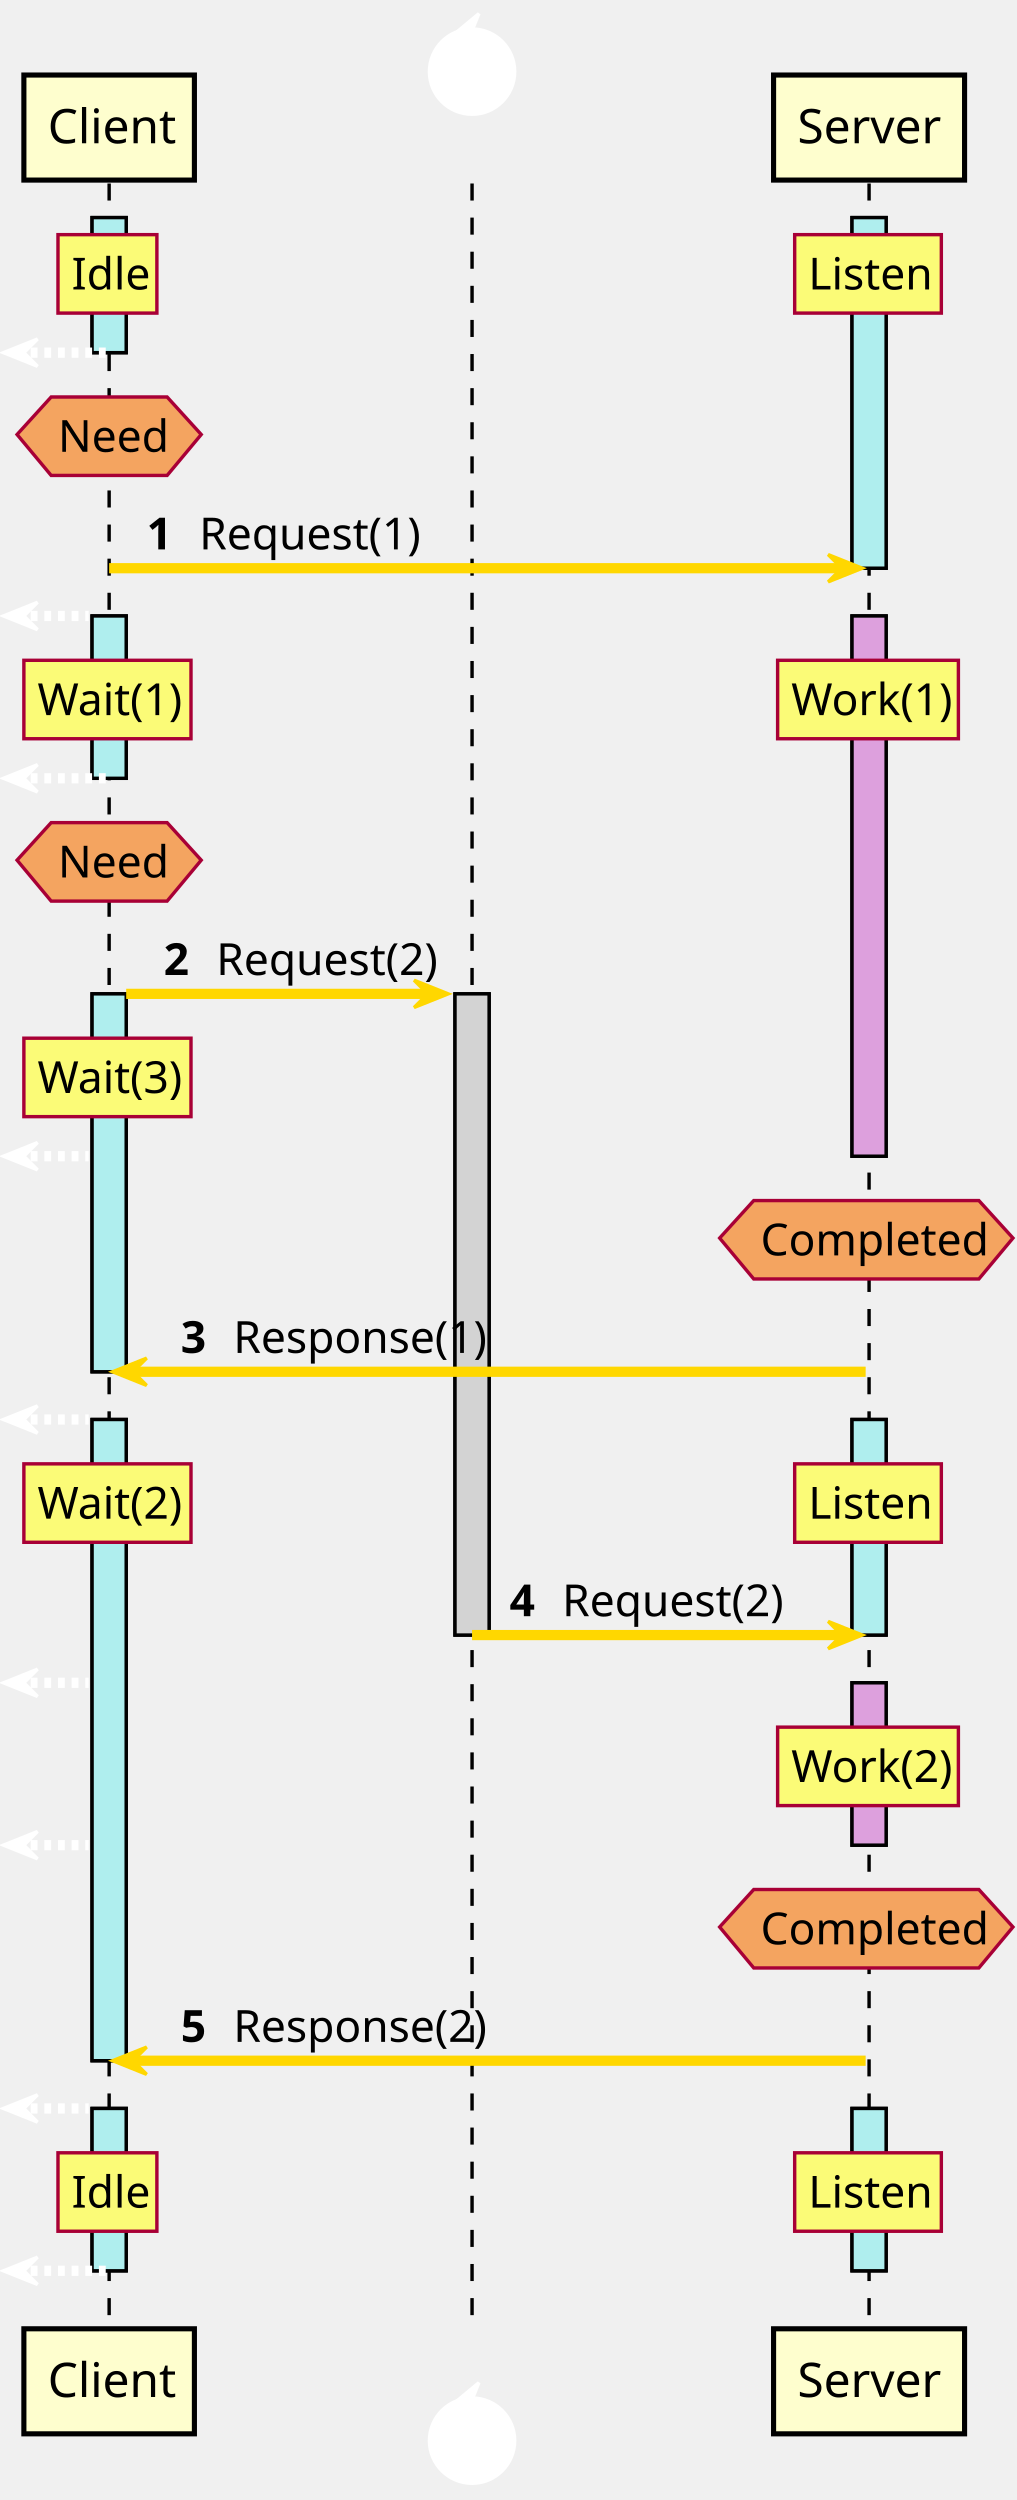
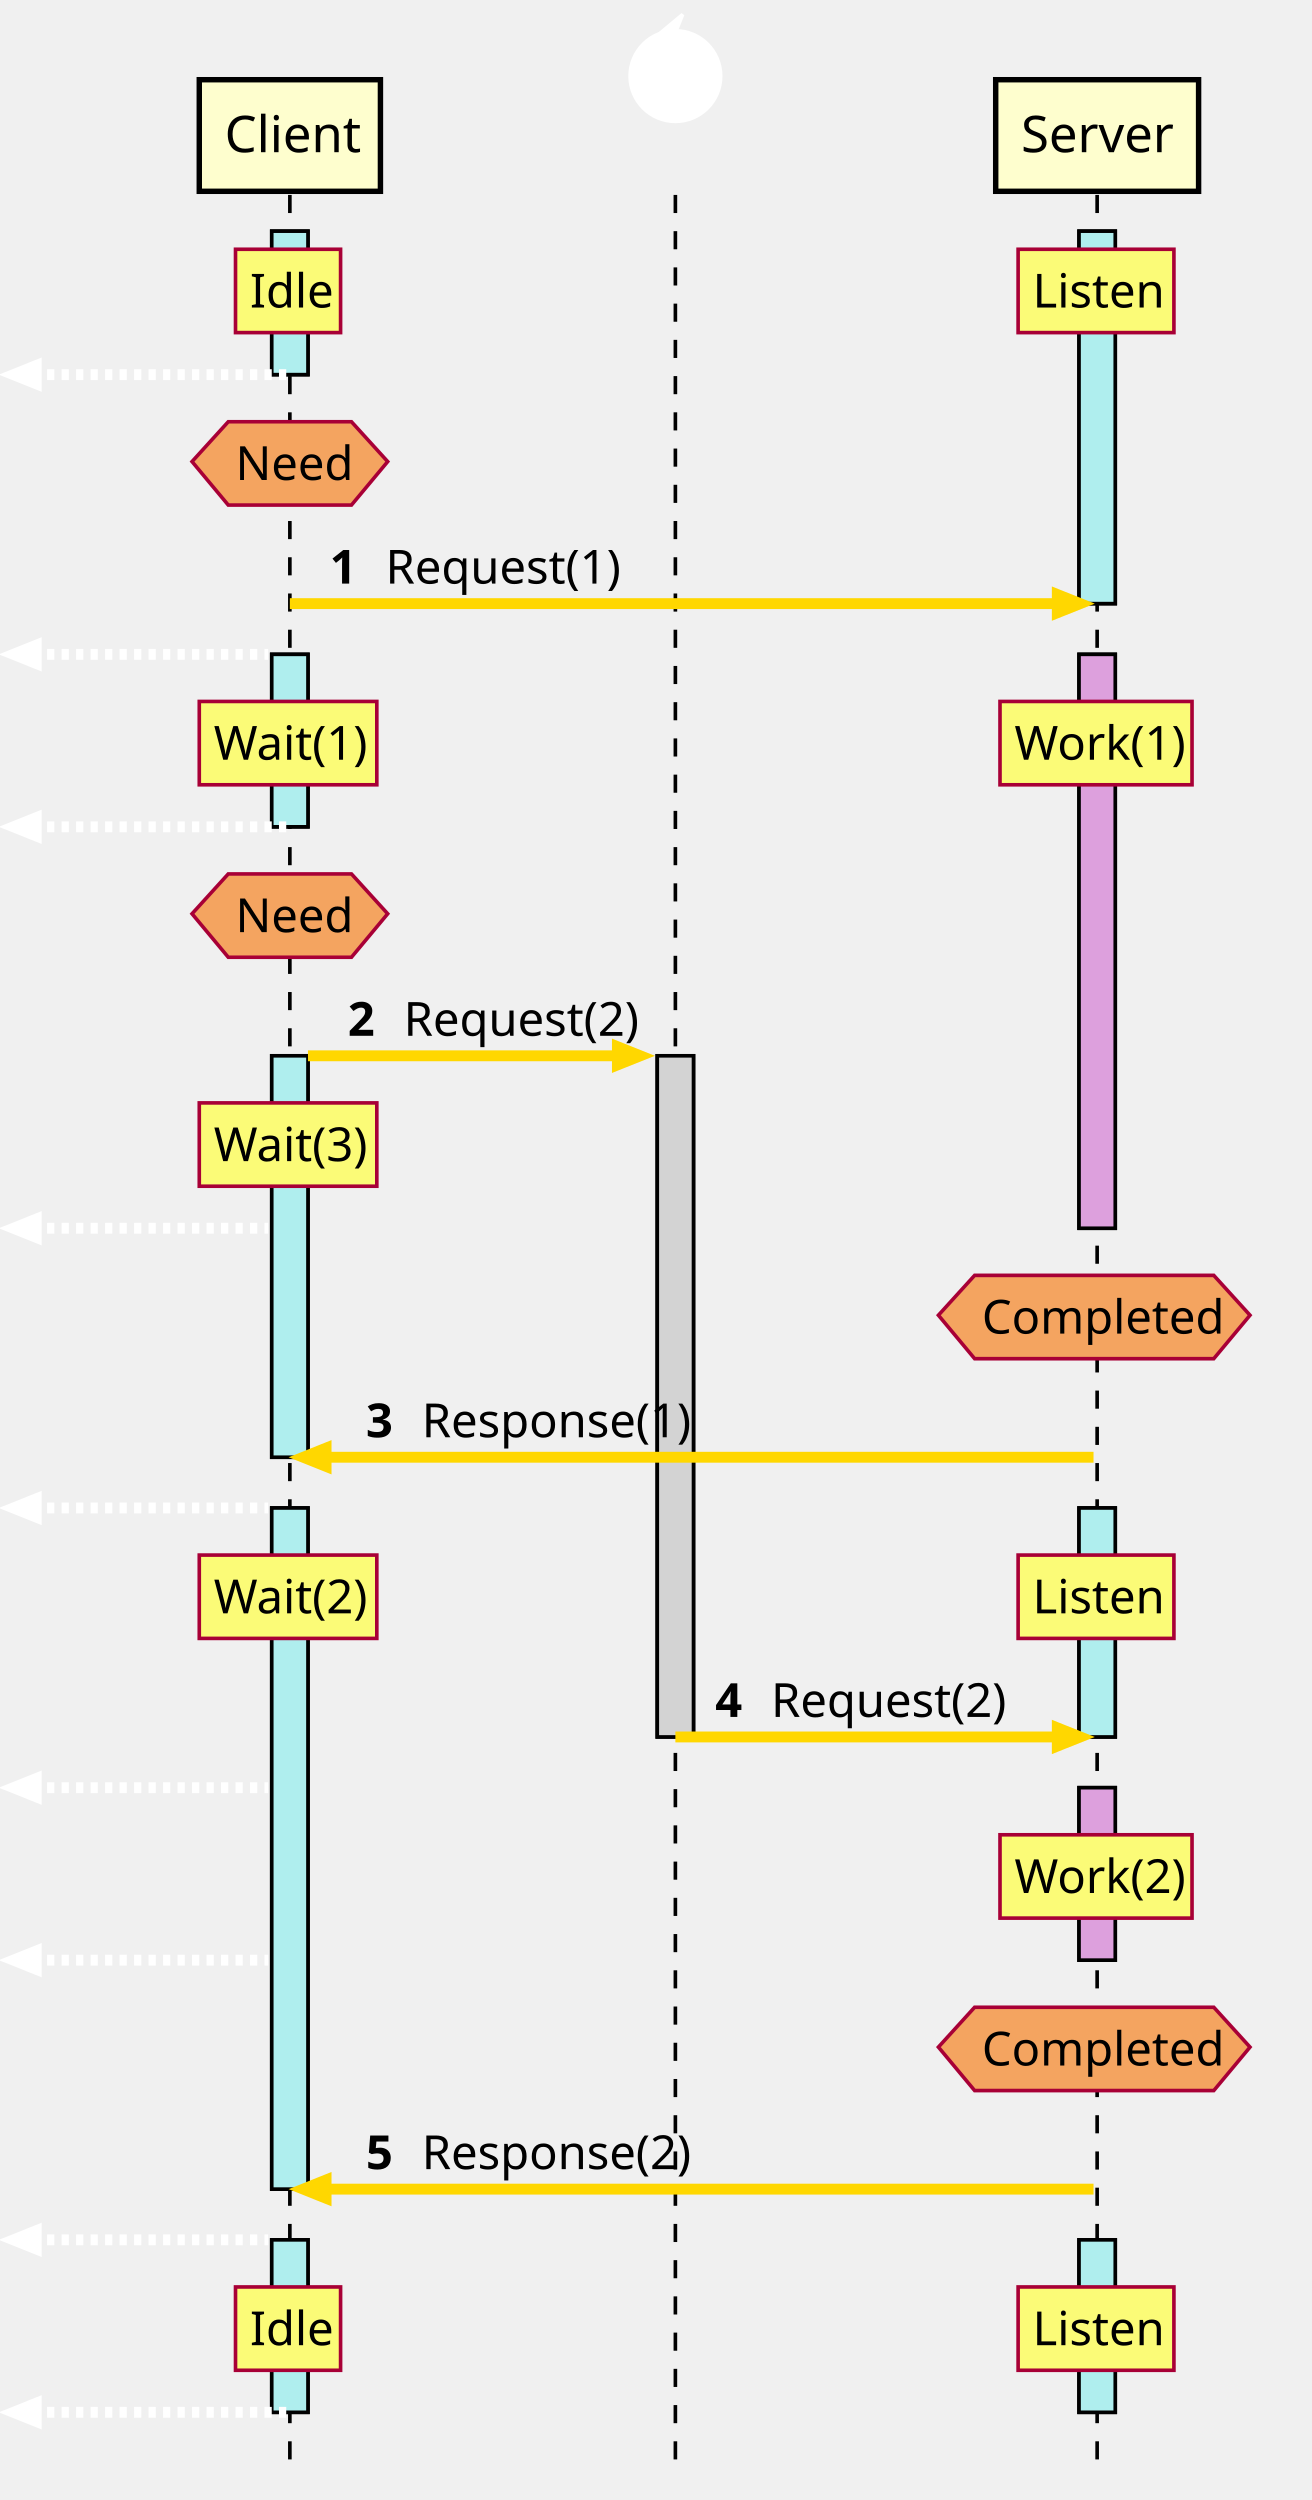
- <svg xmlns="http://www.w3.org/2000/svg" contentScriptType="application/ecmascript" contentStyleType="text/css" height="733px" preserveAspectRatio="none" style="width:298px;height:733px;" version="1.1" viewBox="0 0 298 733" width="298px" zoomAndPan="magnify">
+ <svg xmlns="http://www.w3.org/2000/svg" contentScriptType="application/ecmascript" contentStyleType="text/css" height="690px" preserveAspectRatio="none" style="width:362px;height:690px;" version="1.1" viewBox="0 0 362 690" width="362px" zoomAndPan="magnify">
  <defs />
  <g>
-     <rect fill="#AFEEEE" height="39.6" style="stroke:#000000;stroke-width:1.0;" width="10" x="27" y="63.8" />
-     <rect fill="#AFEEEE" height="47.6" style="stroke:#000000;stroke-width:1.0;" width="10" x="27" y="180.6" />
-     <rect fill="#AFEEEE" height="110.8" style="stroke:#000000;stroke-width:1.0;" width="10" x="27" y="291.4" />
-     <rect fill="#AFEEEE" height="188" style="stroke:#000000;stroke-width:1.0;" width="10" x="27" y="416.2" />
-     <rect fill="#AFEEEE" height="47.6" style="stroke:#000000;stroke-width:1.0;" width="10" x="27" y="618.2" />
-     <rect fill="#D3D3D3" height="188" style="stroke:#000000;stroke-width:1.0;" width="10" x="133.406" y="291.4" />
-     <rect fill="#AFEEEE" height="102.8" style="stroke:#000000;stroke-width:1.0;" width="10" x="249.812" y="63.8" />
-     <rect fill="#DDA0DD" height="158.4" style="stroke:#000000;stroke-width:1.0;" width="10" x="249.812" y="180.6" />
-     <rect fill="#AFEEEE" height="63.2" style="stroke:#000000;stroke-width:1.0;" width="10" x="249.812" y="416.2" />
-     <rect fill="#DDA0DD" height="47.6" style="stroke:#000000;stroke-width:1.0;" width="10" x="249.812" y="493.4" />
-     <rect fill="#AFEEEE" height="47.6" style="stroke:#000000;stroke-width:1.0;" width="10" x="249.812" y="618.2" />
-     <line style="stroke:#000000;stroke-width:1.0;stroke-dasharray:5.0,5.0;" x1="32" x2="32" y1="53.8" y2="683.8" />
-     <line style="stroke:#000000;stroke-width:1.0;stroke-dasharray:5.0,5.0;" x1="138.406" x2="138.406" y1="53.8" y2="683.8" />
-     <line style="stroke:#000000;stroke-width:1.0;stroke-dasharray:5.0,5.0;" x1="254.812" x2="254.812" y1="53.8" y2="683.8" />
-     <rect fill="#FEFECE" height="30.8" style="stroke:#000000;stroke-width:1.5;" width="50" x="7" y="22" />
-     <text fill="#000000" font-family="sans-serif" font-size="14" lengthAdjust="spacing" textLength="36" x="14" y="42.006">Client</text>
-     <rect fill="#FEFECE" height="30.8" style="stroke:#000000;stroke-width:1.5;" width="50" x="7" y="682.8" />
-     <text fill="#000000" font-family="sans-serif" font-size="14" lengthAdjust="spacing" textLength="36" x="14" y="702.806">Client</text>
-     <text fill="#000000" font-family="sans-serif" font-size="14" lengthAdjust="spacing" textLength="0" x="137.406" y="50.006" />
-     <ellipse cx="138.406" cy="21" fill="#FFFFFF" rx="12" ry="12" style="stroke:#FFFFFF;stroke-width:2.0;" />
-     <polygon fill="#FFFFFF" points="134.406,9,140.406,4,138.406,9,140.406,14,134.406,9" style="stroke:#FFFFFF;stroke-width:1.0;" />
-     <text fill="#000000" font-family="sans-serif" font-size="14" lengthAdjust="spacing" textLength="0" x="137.406" y="695.806" />
-     <ellipse cx="138.406" cy="715.6" fill="#FFFFFF" rx="12" ry="12" style="stroke:#FFFFFF;stroke-width:2.0;" />
-     <polygon fill="#FFFFFF" points="134.406,703.6,140.406,698.6,138.406,703.6,140.406,708.6,134.406,703.6" style="stroke:#FFFFFF;stroke-width:1.0;" />
-     <rect fill="#FEFECE" height="30.8" style="stroke:#000000;stroke-width:1.5;" width="56" x="226.812" y="22" />
-     <text fill="#000000" font-family="sans-serif" font-size="14" lengthAdjust="spacing" textLength="42" x="233.812" y="42.006">Server</text>
-     <rect fill="#FEFECE" height="30.8" style="stroke:#000000;stroke-width:1.5;" width="56" x="226.812" y="682.8" />
-     <text fill="#000000" font-family="sans-serif" font-size="14" lengthAdjust="spacing" textLength="42" x="233.812" y="702.806">Server</text>
-     <rect fill="#AFEEEE" height="39.6" style="stroke:#000000;stroke-width:1.0;" width="10" x="27" y="63.8" />
-     <rect fill="#AFEEEE" height="47.6" style="stroke:#000000;stroke-width:1.0;" width="10" x="27" y="180.6" />
-     <rect fill="#AFEEEE" height="110.8" style="stroke:#000000;stroke-width:1.0;" width="10" x="27" y="291.4" />
-     <rect fill="#AFEEEE" height="188" style="stroke:#000000;stroke-width:1.0;" width="10" x="27" y="416.2" />
-     <rect fill="#AFEEEE" height="47.6" style="stroke:#000000;stroke-width:1.0;" width="10" x="27" y="618.2" />
-     <rect fill="#D3D3D3" height="188" style="stroke:#000000;stroke-width:1.0;" width="10" x="133.406" y="291.4" />
-     <rect fill="#AFEEEE" height="102.8" style="stroke:#000000;stroke-width:1.0;" width="10" x="249.812" y="63.8" />
-     <rect fill="#DDA0DD" height="158.4" style="stroke:#000000;stroke-width:1.0;" width="10" x="249.812" y="180.6" />
-     <rect fill="#AFEEEE" height="63.2" style="stroke:#000000;stroke-width:1.0;" width="10" x="249.812" y="416.2" />
-     <rect fill="#DDA0DD" height="47.6" style="stroke:#000000;stroke-width:1.0;" width="10" x="249.812" y="493.4" />
-     <rect fill="#AFEEEE" height="47.6" style="stroke:#000000;stroke-width:1.0;" width="10" x="249.812" y="618.2" />
-     <rect fill="#FBFB77" height="23" style="stroke:#A80036;stroke-width:1.0;" width="29" x="17" y="68.8" />
-     <text fill="#000000" font-family="sans-serif" font-size="13" lengthAdjust="spacing" textLength="21" x="21" y="84.877">Idle</text>
-     <rect fill="#FBFB77" height="23" style="stroke:#A80036;stroke-width:1.0;" width="43" x="233" y="68.8" />
-     <text fill="#000000" font-family="sans-serif" font-size="13" lengthAdjust="spacing" textLength="35" x="237" y="84.877">Listen</text>
-     <polygon fill="#FFFFFF" points="11,99.4,1,103.4,11,107.4,7,103.4" style="stroke:#FFFFFF;stroke-width:1.0;" />
-     <line style="stroke:#FFFFFF;stroke-width:3.0;stroke-dasharray:2.0,2.0;" x1="5" x2="31" y1="103.4" y2="103.4" />
-     <polygon fill="#F4A460" points="15,116.4,49,116.4,59,127.4,49,139.4,15,139.4,5,127.4,15,116.4" style="stroke:#A80036;stroke-width:1.0;" />
-     <text fill="#000000" font-family="sans-serif" font-size="13" lengthAdjust="spacing" textLength="30" x="17" y="132.477">Need</text>
-     <polygon fill="#FFD700" points="242.812,162.6,252.812,166.6,242.812,170.6,246.812,166.6" style="stroke:#FFD700;stroke-width:1.0;" />
-     <line style="stroke:#FFD700;stroke-width:3.0;" x1="32" x2="248.812" y1="166.6" y2="166.6" />
-     <text fill="#000000" font-family="sans-serif" font-size="13" lengthAdjust="spacing" textLength="0" x="43" y="161.077" />
-     <text fill="#000000" font-family="sans-serif" font-size="13" font-weight="bold" lengthAdjust="spacing" textLength="7.406" x="43" y="161.077">1</text>
-     <text fill="#000000" font-family="sans-serif" font-size="13" lengthAdjust="spacing" textLength="0" x="54.406" y="161.077" />
-     <text fill="#000000" font-family="sans-serif" font-size="13" lengthAdjust="spacing" textLength="63" x="58.406" y="161.077">Request(1)</text>
-     <polygon fill="#FFFFFF" points="11,176.6,1,180.6,11,184.6,7,180.6" style="stroke:#FFFFFF;stroke-width:1.0;" />
-     <line style="stroke:#FFFFFF;stroke-width:3.0;stroke-dasharray:2.0,2.0;" x1="5" x2="26" y1="180.6" y2="180.6" />
-     <rect fill="#FBFB77" height="23" style="stroke:#A80036;stroke-width:1.0;" width="49" x="7" y="193.6" />
-     <text fill="#000000" font-family="sans-serif" font-size="13" lengthAdjust="spacing" textLength="41" x="11" y="209.677">Wait(1)</text>
-     <rect fill="#FBFB77" height="23" style="stroke:#A80036;stroke-width:1.0;" width="53" x="228" y="193.6" />
-     <text fill="#000000" font-family="sans-serif" font-size="13" lengthAdjust="spacing" textLength="45" x="232" y="209.677">Work(1)</text>
-     <polygon fill="#FFFFFF" points="11,224.2,1,228.2,11,232.2,7,228.2" style="stroke:#FFFFFF;stroke-width:1.0;" />
-     <line style="stroke:#FFFFFF;stroke-width:3.0;stroke-dasharray:2.0,2.0;" x1="5" x2="31" y1="228.2" y2="228.2" />
-     <polygon fill="#F4A460" points="15,241.2,49,241.2,59,252.2,49,264.2,15,264.2,5,252.2,15,241.2" style="stroke:#A80036;stroke-width:1.0;" />
-     <text fill="#000000" font-family="sans-serif" font-size="13" lengthAdjust="spacing" textLength="30" x="17" y="257.277">Need</text>
-     <polygon fill="#FFD700" points="121.406,287.4,131.406,291.4,121.406,295.4,125.406,291.4" style="stroke:#FFD700;stroke-width:1.0;" />
-     <line style="stroke:#FFD700;stroke-width:3.0;" x1="37" x2="127.406" y1="291.4" y2="291.4" />
-     <text fill="#000000" font-family="sans-serif" font-size="13" lengthAdjust="spacing" textLength="0" x="48" y="285.877" />
-     <text fill="#000000" font-family="sans-serif" font-size="13" font-weight="bold" lengthAdjust="spacing" textLength="7.406" x="48" y="285.877">2</text>
-     <text fill="#000000" font-family="sans-serif" font-size="13" lengthAdjust="spacing" textLength="0" x="59.406" y="285.877" />
-     <text fill="#000000" font-family="sans-serif" font-size="13" lengthAdjust="spacing" textLength="63" x="63.406" y="285.877">Request(2)</text>
-     <rect fill="#FBFB77" height="23" style="stroke:#A80036;stroke-width:1.0;" width="49" x="7" y="304.4" />
-     <text fill="#000000" font-family="sans-serif" font-size="13" lengthAdjust="spacing" textLength="41" x="11" y="320.477">Wait(3)</text>
-     <polygon fill="#FFFFFF" points="11,335,1,339,11,343,7,339" style="stroke:#FFFFFF;stroke-width:1.0;" />
-     <line style="stroke:#FFFFFF;stroke-width:3.0;stroke-dasharray:2.0,2.0;" x1="5" x2="26" y1="339" y2="339" />
-     <polygon fill="#F4A460" points="221,352,287,352,297,363,287,375,221,375,211,363,221,352" style="stroke:#A80036;stroke-width:1.0;" />
-     <text fill="#000000" font-family="sans-serif" font-size="13" lengthAdjust="spacing" textLength="62" x="223" y="368.077">Completed</text>
-     <polygon fill="#FFD700" points="43,398.2,33,402.2,43,406.2,39,402.2" style="stroke:#FFD700;stroke-width:1.0;" />
-     <line style="stroke:#FFD700;stroke-width:3.0;" x1="37" x2="253.812" y1="402.2" y2="402.2" />
-     <text fill="#000000" font-family="sans-serif" font-size="13" lengthAdjust="spacing" textLength="0" x="53" y="396.677" />
-     <text fill="#000000" font-family="sans-serif" font-size="13" font-weight="bold" lengthAdjust="spacing" textLength="7.406" x="53" y="396.677">3</text>
-     <text fill="#000000" font-family="sans-serif" font-size="13" lengthAdjust="spacing" textLength="0" x="64.406" y="396.677" />
-     <text fill="#000000" font-family="sans-serif" font-size="13" lengthAdjust="spacing" textLength="73" x="68.406" y="396.677">Response(1)</text>
-     <polygon fill="#FFFFFF" points="11,412.2,1,416.2,11,420.2,7,416.2" style="stroke:#FFFFFF;stroke-width:1.0;" />
-     <line style="stroke:#FFFFFF;stroke-width:3.0;stroke-dasharray:2.0,2.0;" x1="5" x2="26" y1="416.2" y2="416.2" />
-     <rect fill="#FBFB77" height="23" style="stroke:#A80036;stroke-width:1.0;" width="43" x="233" y="429.2" />
-     <text fill="#000000" font-family="sans-serif" font-size="13" lengthAdjust="spacing" textLength="35" x="237" y="445.277">Listen</text>
-     <rect fill="#FBFB77" height="23" style="stroke:#A80036;stroke-width:1.0;" width="49" x="7" y="429.2" />
-     <text fill="#000000" font-family="sans-serif" font-size="13" lengthAdjust="spacing" textLength="41" x="11" y="445.277">Wait(2)</text>
-     <polygon fill="#FFD700" points="242.812,475.4,252.812,479.4,242.812,483.4,246.812,479.4" style="stroke:#FFD700;stroke-width:1.0;" />
-     <line style="stroke:#FFD700;stroke-width:3.0;" x1="138.406" x2="248.812" y1="479.4" y2="479.4" />
-     <text fill="#000000" font-family="sans-serif" font-size="13" lengthAdjust="spacing" textLength="0" x="149.406" y="473.877" />
-     <text fill="#000000" font-family="sans-serif" font-size="13" font-weight="bold" lengthAdjust="spacing" textLength="7.406" x="149.406" y="473.877">4</text>
-     <text fill="#000000" font-family="sans-serif" font-size="13" lengthAdjust="spacing" textLength="0" x="160.812" y="473.877" />
-     <text fill="#000000" font-family="sans-serif" font-size="13" lengthAdjust="spacing" textLength="63" x="164.812" y="473.877">Request(2)</text>
-     <polygon fill="#FFFFFF" points="11,489.4,1,493.4,11,497.4,7,493.4" style="stroke:#FFFFFF;stroke-width:1.0;" />
-     <line style="stroke:#FFFFFF;stroke-width:3.0;stroke-dasharray:2.0,2.0;" x1="5" x2="26" y1="493.4" y2="493.4" />
-     <rect fill="#FBFB77" height="23" style="stroke:#A80036;stroke-width:1.0;" width="53" x="228" y="506.4" />
-     <text fill="#000000" font-family="sans-serif" font-size="13" lengthAdjust="spacing" textLength="45" x="232" y="522.477">Work(2)</text>
-     <polygon fill="#FFFFFF" points="11,537,1,541,11,545,7,541" style="stroke:#FFFFFF;stroke-width:1.0;" />
-     <line style="stroke:#FFFFFF;stroke-width:3.0;stroke-dasharray:2.0,2.0;" x1="5" x2="26" y1="541" y2="541" />
-     <polygon fill="#F4A460" points="221,554,287,554,297,565,287,577,221,577,211,565,221,554" style="stroke:#A80036;stroke-width:1.0;" />
-     <text fill="#000000" font-family="sans-serif" font-size="13" lengthAdjust="spacing" textLength="62" x="223" y="570.077">Completed</text>
-     <polygon fill="#FFD700" points="43,600.2,33,604.2,43,608.2,39,604.2" style="stroke:#FFD700;stroke-width:1.0;" />
-     <line style="stroke:#FFD700;stroke-width:3.0;" x1="37" x2="253.812" y1="604.2" y2="604.2" />
-     <text fill="#000000" font-family="sans-serif" font-size="13" lengthAdjust="spacing" textLength="0" x="53" y="598.677" />
-     <text fill="#000000" font-family="sans-serif" font-size="13" font-weight="bold" lengthAdjust="spacing" textLength="7.406" x="53" y="598.677">5</text>
-     <text fill="#000000" font-family="sans-serif" font-size="13" lengthAdjust="spacing" textLength="0" x="64.406" y="598.677" />
-     <text fill="#000000" font-family="sans-serif" font-size="13" lengthAdjust="spacing" textLength="73" x="68.406" y="598.677">Response(2)</text>
-     <polygon fill="#FFFFFF" points="11,614.2,1,618.2,11,622.2,7,618.2" style="stroke:#FFFFFF;stroke-width:1.0;" />
-     <line style="stroke:#FFFFFF;stroke-width:3.0;stroke-dasharray:2.0,2.0;" x1="5" x2="26" y1="618.2" y2="618.2" />
-     <rect fill="#FBFB77" height="23" style="stroke:#A80036;stroke-width:1.0;" width="29" x="17" y="631.2" />
-     <text fill="#000000" font-family="sans-serif" font-size="13" lengthAdjust="spacing" textLength="21" x="21" y="647.277">Idle</text>
-     <rect fill="#FBFB77" height="23" style="stroke:#A80036;stroke-width:1.0;" width="43" x="233" y="631.2" />
-     <text fill="#000000" font-family="sans-serif" font-size="13" lengthAdjust="spacing" textLength="35" x="237" y="647.277">Listen</text>
-     <polygon fill="#FFFFFF" points="11,661.8,1,665.8,11,669.8,7,665.8" style="stroke:#FFFFFF;stroke-width:1.0;" />
-     <line style="stroke:#FFFFFF;stroke-width:3.0;stroke-dasharray:2.0,2.0;" x1="5" x2="31" y1="665.8" y2="665.8" />
+     <rect fill="#AFEEEE" height="39.6" style="stroke:#000000;stroke-width:1.0;" width="10" x="75" y="63.8" />
+     <rect fill="#AFEEEE" height="47.6" style="stroke:#000000;stroke-width:1.0;" width="10" x="75" y="180.6" />
+     <rect fill="#AFEEEE" height="110.8" style="stroke:#000000;stroke-width:1.0;" width="10" x="75" y="291.4" />
+     <rect fill="#AFEEEE" height="188" style="stroke:#000000;stroke-width:1.0;" width="10" x="75" y="416.2" />
+     <rect fill="#AFEEEE" height="47.6" style="stroke:#000000;stroke-width:1.0;" width="10" x="75" y="618.2" />
+     <rect fill="#D3D3D3" height="188" style="stroke:#000000;stroke-width:1.0;" width="10" x="181.406" y="291.4" />
+     <rect fill="#AFEEEE" height="102.8" style="stroke:#000000;stroke-width:1.0;" width="10" x="297.812" y="63.8" />
+     <rect fill="#DDA0DD" height="158.4" style="stroke:#000000;stroke-width:1.0;" width="10" x="297.812" y="180.6" />
+     <rect fill="#AFEEEE" height="63.2" style="stroke:#000000;stroke-width:1.0;" width="10" x="297.812" y="416.2" />
+     <rect fill="#DDA0DD" height="47.6" style="stroke:#000000;stroke-width:1.0;" width="10" x="297.812" y="493.4" />
+     <rect fill="#AFEEEE" height="47.6" style="stroke:#000000;stroke-width:1.0;" width="10" x="297.812" y="618.2" />
+     <line style="stroke:#000000;stroke-width:1.0;stroke-dasharray:5.0,5.0;" x1="80" x2="80" y1="53.8" y2="683.8" />
+     <line style="stroke:#000000;stroke-width:1.0;stroke-dasharray:5.0,5.0;" x1="186.406" x2="186.406" y1="53.8" y2="683.8" />
+     <line style="stroke:#000000;stroke-width:1.0;stroke-dasharray:5.0,5.0;" x1="302.812" x2="302.812" y1="53.8" y2="683.8" />
+     <rect fill="#FEFECE" height="30.8" style="stroke:#000000;stroke-width:1.5;" width="50" x="55" y="22" />
+     <text fill="#000000" font-family="sans-serif" font-size="14" lengthAdjust="spacing" textLength="36" x="62" y="42.006">Client</text>
+     <text fill="#000000" font-family="sans-serif" font-size="14" lengthAdjust="spacing" textLength="0" x="185.406" y="50.006" />
+     <ellipse cx="186.406" cy="21" fill="#FFFFFF" rx="12" ry="12" style="stroke:#FFFFFF;stroke-width:2.0;" />
+     <polygon fill="#FFFFFF" points="182.406,9,188.406,4,186.406,9,188.406,14,182.406,9" style="stroke:#FFFFFF;stroke-width:1.0;" />
+     <rect fill="#FEFECE" height="30.8" style="stroke:#000000;stroke-width:1.5;" width="56" x="274.812" y="22" />
+     <text fill="#000000" font-family="sans-serif" font-size="14" lengthAdjust="spacing" textLength="42" x="281.812" y="42.006">Server</text>
+     <rect fill="#AFEEEE" height="39.6" style="stroke:#000000;stroke-width:1.0;" width="10" x="75" y="63.8" />
+     <rect fill="#AFEEEE" height="47.6" style="stroke:#000000;stroke-width:1.0;" width="10" x="75" y="180.6" />
+     <rect fill="#AFEEEE" height="110.8" style="stroke:#000000;stroke-width:1.0;" width="10" x="75" y="291.4" />
+     <rect fill="#AFEEEE" height="188" style="stroke:#000000;stroke-width:1.0;" width="10" x="75" y="416.2" />
+     <rect fill="#AFEEEE" height="47.6" style="stroke:#000000;stroke-width:1.0;" width="10" x="75" y="618.2" />
+     <rect fill="#D3D3D3" height="188" style="stroke:#000000;stroke-width:1.0;" width="10" x="181.406" y="291.4" />
+     <rect fill="#AFEEEE" height="102.8" style="stroke:#000000;stroke-width:1.0;" width="10" x="297.812" y="63.8" />
+     <rect fill="#DDA0DD" height="158.4" style="stroke:#000000;stroke-width:1.0;" width="10" x="297.812" y="180.6" />
+     <rect fill="#AFEEEE" height="63.2" style="stroke:#000000;stroke-width:1.0;" width="10" x="297.812" y="416.2" />
+     <rect fill="#DDA0DD" height="47.6" style="stroke:#000000;stroke-width:1.0;" width="10" x="297.812" y="493.4" />
+     <rect fill="#AFEEEE" height="47.6" style="stroke:#000000;stroke-width:1.0;" width="10" x="297.812" y="618.2" />
+     <rect fill="#FBFB77" height="23" style="stroke:#A80036;stroke-width:1.0;" width="29" x="65" y="68.8" />
+     <text fill="#000000" font-family="sans-serif" font-size="13" lengthAdjust="spacing" textLength="21" x="69" y="84.877">Idle</text>
+     <rect fill="#FBFB77" height="23" style="stroke:#A80036;stroke-width:1.0;" width="43" x="281" y="68.8" />
+     <text fill="#000000" font-family="sans-serif" font-size="13" lengthAdjust="spacing" textLength="35" x="285" y="84.877">Listen</text>
+     <polygon fill="#FFFFFF" points="11,99.4,1,103.4,11,107.4" style="stroke:#FFFFFF;stroke-width:1.0;" />
+     <line style="stroke:#FFFFFF;stroke-width:3.0;stroke-dasharray:2.0,2.0;" x1="5" x2="79" y1="103.4" y2="103.4" />
+     <polygon fill="#F4A460" points="63,116.4,97,116.4,107,127.4,97,139.4,63,139.4,53,127.4,63,116.4" style="stroke:#A80036;stroke-width:1.0;" />
+     <text fill="#000000" font-family="sans-serif" font-size="13" lengthAdjust="spacing" textLength="30" x="65" y="132.477">Need</text>
+     <polygon fill="#FFD700" points="290.812,162.6,300.812,166.6,290.812,170.6" style="stroke:#FFD700;stroke-width:1.0;" />
+     <line style="stroke:#FFD700;stroke-width:3.0;" x1="80" x2="296.812" y1="166.6" y2="166.6" />
+     <text fill="#000000" font-family="sans-serif" font-size="13" lengthAdjust="spacing" textLength="0" x="91" y="161.077" />
+     <text fill="#000000" font-family="sans-serif" font-size="13" font-weight="bold" lengthAdjust="spacing" textLength="7.406" x="91" y="161.077">1</text>
+     <text fill="#000000" font-family="sans-serif" font-size="13" lengthAdjust="spacing" textLength="0" x="102.406" y="161.077" />
+     <text fill="#000000" font-family="sans-serif" font-size="13" lengthAdjust="spacing" textLength="63" x="106.406" y="161.077">Request(1)</text>
+     <polygon fill="#FFFFFF" points="11,176.6,1,180.6,11,184.6" style="stroke:#FFFFFF;stroke-width:1.0;" />
+     <line style="stroke:#FFFFFF;stroke-width:3.0;stroke-dasharray:2.0,2.0;" x1="5" x2="74" y1="180.6" y2="180.6" />
+     <rect fill="#FBFB77" height="23" style="stroke:#A80036;stroke-width:1.0;" width="49" x="55" y="193.6" />
+     <text fill="#000000" font-family="sans-serif" font-size="13" lengthAdjust="spacing" textLength="41" x="59" y="209.677">Wait(1)</text>
+     <rect fill="#FBFB77" height="23" style="stroke:#A80036;stroke-width:1.0;" width="53" x="276" y="193.6" />
+     <text fill="#000000" font-family="sans-serif" font-size="13" lengthAdjust="spacing" textLength="45" x="280" y="209.677">Work(1)</text>
+     <polygon fill="#FFFFFF" points="11,224.2,1,228.2,11,232.2" style="stroke:#FFFFFF;stroke-width:1.0;" />
+     <line style="stroke:#FFFFFF;stroke-width:3.0;stroke-dasharray:2.0,2.0;" x1="5" x2="79" y1="228.2" y2="228.2" />
+     <polygon fill="#F4A460" points="63,241.2,97,241.2,107,252.2,97,264.2,63,264.2,53,252.2,63,241.2" style="stroke:#A80036;stroke-width:1.0;" />
+     <text fill="#000000" font-family="sans-serif" font-size="13" lengthAdjust="spacing" textLength="30" x="65" y="257.277">Need</text>
+     <polygon fill="#FFD700" points="169.406,287.4,179.406,291.4,169.406,295.4" style="stroke:#FFD700;stroke-width:1.0;" />
+     <line style="stroke:#FFD700;stroke-width:3.0;" x1="85" x2="175.406" y1="291.4" y2="291.4" />
+     <text fill="#000000" font-family="sans-serif" font-size="13" lengthAdjust="spacing" textLength="0" x="96" y="285.877" />
+     <text fill="#000000" font-family="sans-serif" font-size="13" font-weight="bold" lengthAdjust="spacing" textLength="7.406" x="96" y="285.877">2</text>
+     <text fill="#000000" font-family="sans-serif" font-size="13" lengthAdjust="spacing" textLength="0" x="107.406" y="285.877" />
+     <text fill="#000000" font-family="sans-serif" font-size="13" lengthAdjust="spacing" textLength="63" x="111.406" y="285.877">Request(2)</text>
+     <rect fill="#FBFB77" height="23" style="stroke:#A80036;stroke-width:1.0;" width="49" x="55" y="304.4" />
+     <text fill="#000000" font-family="sans-serif" font-size="13" lengthAdjust="spacing" textLength="41" x="59" y="320.477">Wait(3)</text>
+     <polygon fill="#FFFFFF" points="11,335,1,339,11,343" style="stroke:#FFFFFF;stroke-width:1.0;" />
+     <line style="stroke:#FFFFFF;stroke-width:3.0;stroke-dasharray:2.0,2.0;" x1="5" x2="74" y1="339" y2="339" />
+     <polygon fill="#F4A460" points="269,352,335,352,345,363,335,375,269,375,259,363,269,352" style="stroke:#A80036;stroke-width:1.0;" />
+     <text fill="#000000" font-family="sans-serif" font-size="13" lengthAdjust="spacing" textLength="62" x="271" y="368.077">Completed</text>
+     <polygon fill="#FFD700" points="91,398.2,81,402.2,91,406.2" style="stroke:#FFD700;stroke-width:1.0;" />
+     <line style="stroke:#FFD700;stroke-width:3.0;" x1="85" x2="301.812" y1="402.2" y2="402.2" />
+     <text fill="#000000" font-family="sans-serif" font-size="13" lengthAdjust="spacing" textLength="0" x="101" y="396.677" />
+     <text fill="#000000" font-family="sans-serif" font-size="13" font-weight="bold" lengthAdjust="spacing" textLength="7.406" x="101" y="396.677">3</text>
+     <text fill="#000000" font-family="sans-serif" font-size="13" lengthAdjust="spacing" textLength="0" x="112.406" y="396.677" />
+     <text fill="#000000" font-family="sans-serif" font-size="13" lengthAdjust="spacing" textLength="73" x="116.406" y="396.677">Response(1)</text>
+     <polygon fill="#FFFFFF" points="11,412.2,1,416.2,11,420.2" style="stroke:#FFFFFF;stroke-width:1.0;" />
+     <line style="stroke:#FFFFFF;stroke-width:3.0;stroke-dasharray:2.0,2.0;" x1="5" x2="74" y1="416.2" y2="416.2" />
+     <rect fill="#FBFB77" height="23" style="stroke:#A80036;stroke-width:1.0;" width="43" x="281" y="429.2" />
+     <text fill="#000000" font-family="sans-serif" font-size="13" lengthAdjust="spacing" textLength="35" x="285" y="445.277">Listen</text>
+     <rect fill="#FBFB77" height="23" style="stroke:#A80036;stroke-width:1.0;" width="49" x="55" y="429.2" />
+     <text fill="#000000" font-family="sans-serif" font-size="13" lengthAdjust="spacing" textLength="41" x="59" y="445.277">Wait(2)</text>
+     <polygon fill="#FFD700" points="290.812,475.4,300.812,479.4,290.812,483.4" style="stroke:#FFD700;stroke-width:1.0;" />
+     <line style="stroke:#FFD700;stroke-width:3.0;" x1="186.406" x2="296.812" y1="479.4" y2="479.4" />
+     <text fill="#000000" font-family="sans-serif" font-size="13" lengthAdjust="spacing" textLength="0" x="197.406" y="473.877" />
+     <text fill="#000000" font-family="sans-serif" font-size="13" font-weight="bold" lengthAdjust="spacing" textLength="7.406" x="197.406" y="473.877">4</text>
+     <text fill="#000000" font-family="sans-serif" font-size="13" lengthAdjust="spacing" textLength="0" x="208.812" y="473.877" />
+     <text fill="#000000" font-family="sans-serif" font-size="13" lengthAdjust="spacing" textLength="63" x="212.812" y="473.877">Request(2)</text>
+     <polygon fill="#FFFFFF" points="11,489.4,1,493.4,11,497.4" style="stroke:#FFFFFF;stroke-width:1.0;" />
+     <line style="stroke:#FFFFFF;stroke-width:3.0;stroke-dasharray:2.0,2.0;" x1="5" x2="74" y1="493.4" y2="493.4" />
+     <rect fill="#FBFB77" height="23" style="stroke:#A80036;stroke-width:1.0;" width="53" x="276" y="506.4" />
+     <text fill="#000000" font-family="sans-serif" font-size="13" lengthAdjust="spacing" textLength="45" x="280" y="522.477">Work(2)</text>
+     <polygon fill="#FFFFFF" points="11,537,1,541,11,545" style="stroke:#FFFFFF;stroke-width:1.0;" />
+     <line style="stroke:#FFFFFF;stroke-width:3.0;stroke-dasharray:2.0,2.0;" x1="5" x2="74" y1="541" y2="541" />
+     <polygon fill="#F4A460" points="269,554,335,554,345,565,335,577,269,577,259,565,269,554" style="stroke:#A80036;stroke-width:1.0;" />
+     <text fill="#000000" font-family="sans-serif" font-size="13" lengthAdjust="spacing" textLength="62" x="271" y="570.077">Completed</text>
+     <polygon fill="#FFD700" points="91,600.2,81,604.2,91,608.2" style="stroke:#FFD700;stroke-width:1.0;" />
+     <line style="stroke:#FFD700;stroke-width:3.0;" x1="85" x2="301.812" y1="604.2" y2="604.2" />
+     <text fill="#000000" font-family="sans-serif" font-size="13" lengthAdjust="spacing" textLength="0" x="101" y="598.677" />
+     <text fill="#000000" font-family="sans-serif" font-size="13" font-weight="bold" lengthAdjust="spacing" textLength="7.406" x="101" y="598.677">5</text>
+     <text fill="#000000" font-family="sans-serif" font-size="13" lengthAdjust="spacing" textLength="0" x="112.406" y="598.677" />
+     <text fill="#000000" font-family="sans-serif" font-size="13" lengthAdjust="spacing" textLength="73" x="116.406" y="598.677">Response(2)</text>
+     <polygon fill="#FFFFFF" points="11,614.2,1,618.2,11,622.2" style="stroke:#FFFFFF;stroke-width:1.0;" />
+     <line style="stroke:#FFFFFF;stroke-width:3.0;stroke-dasharray:2.0,2.0;" x1="5" x2="74" y1="618.2" y2="618.2" />
+     <rect fill="#FBFB77" height="23" style="stroke:#A80036;stroke-width:1.0;" width="29" x="65" y="631.2" />
+     <text fill="#000000" font-family="sans-serif" font-size="13" lengthAdjust="spacing" textLength="21" x="69" y="647.277">Idle</text>
+     <rect fill="#FBFB77" height="23" style="stroke:#A80036;stroke-width:1.0;" width="43" x="281" y="631.2" />
+     <text fill="#000000" font-family="sans-serif" font-size="13" lengthAdjust="spacing" textLength="35" x="285" y="647.277">Listen</text>
+     <polygon fill="#FFFFFF" points="11,661.8,1,665.8,11,669.8" style="stroke:#FFFFFF;stroke-width:1.0;" />
+     <line style="stroke:#FFFFFF;stroke-width:3.0;stroke-dasharray:2.0,2.0;" x1="5" x2="79" y1="665.8" y2="665.8" />
  </g>
</svg>
